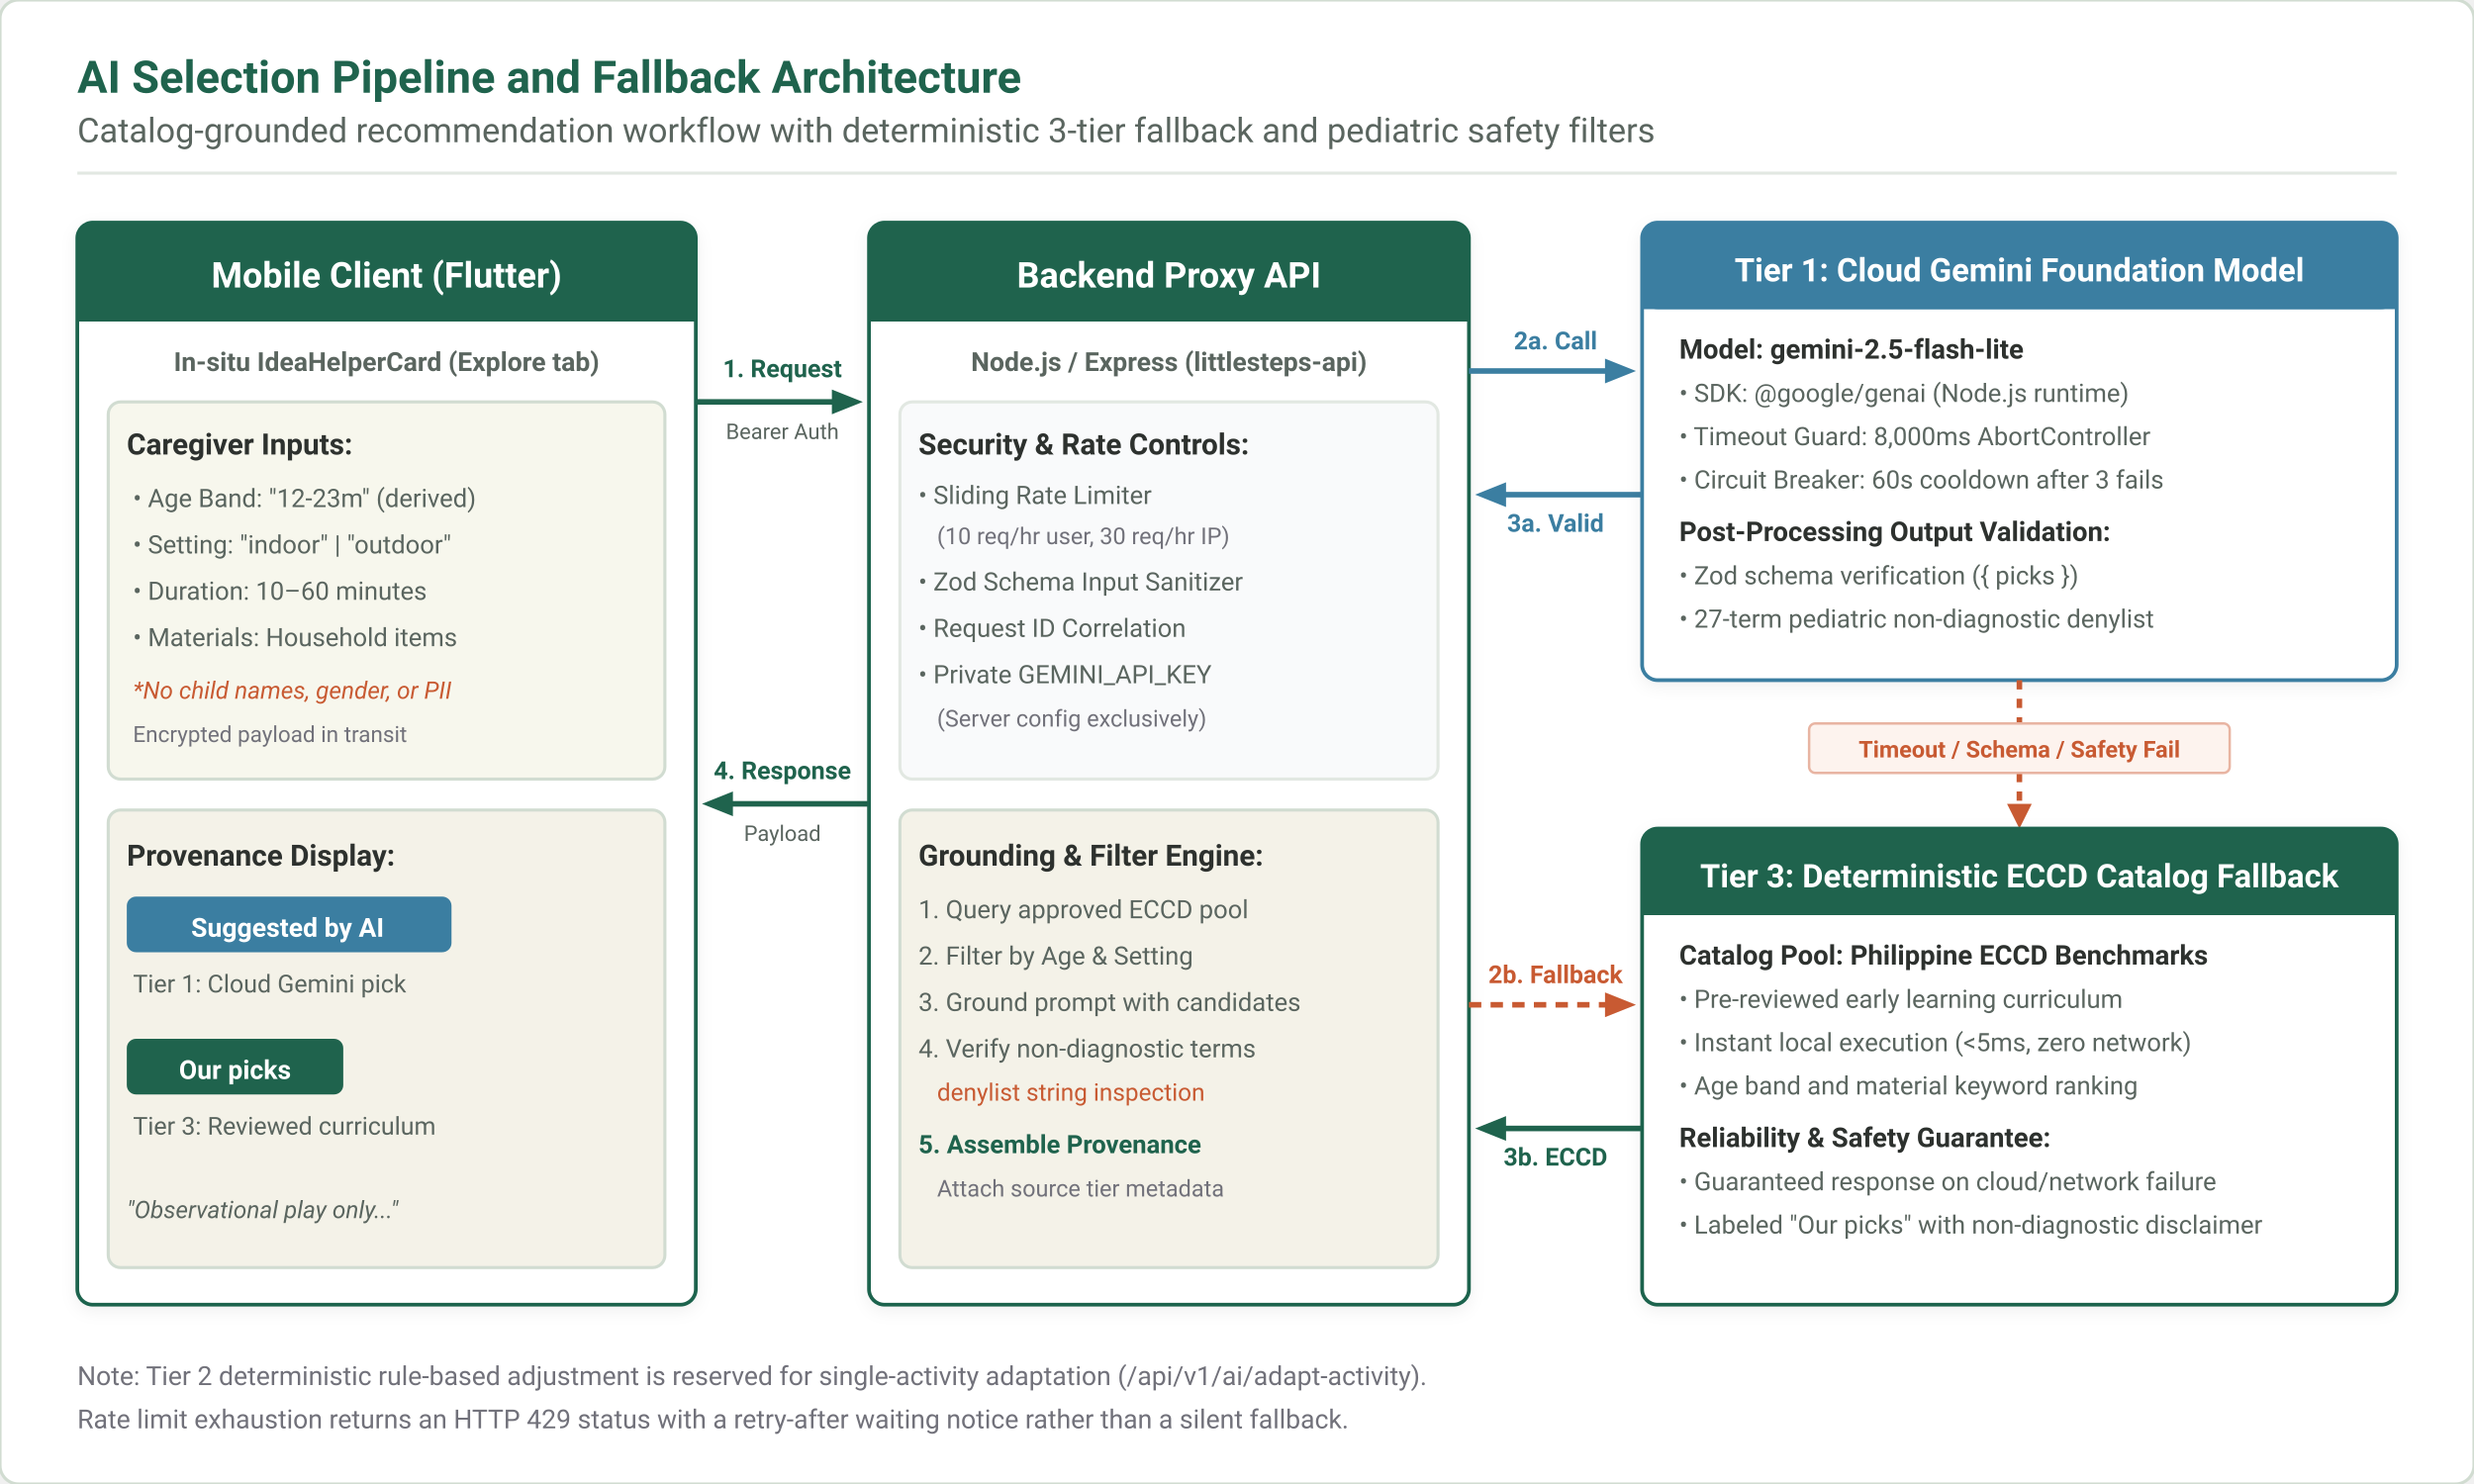
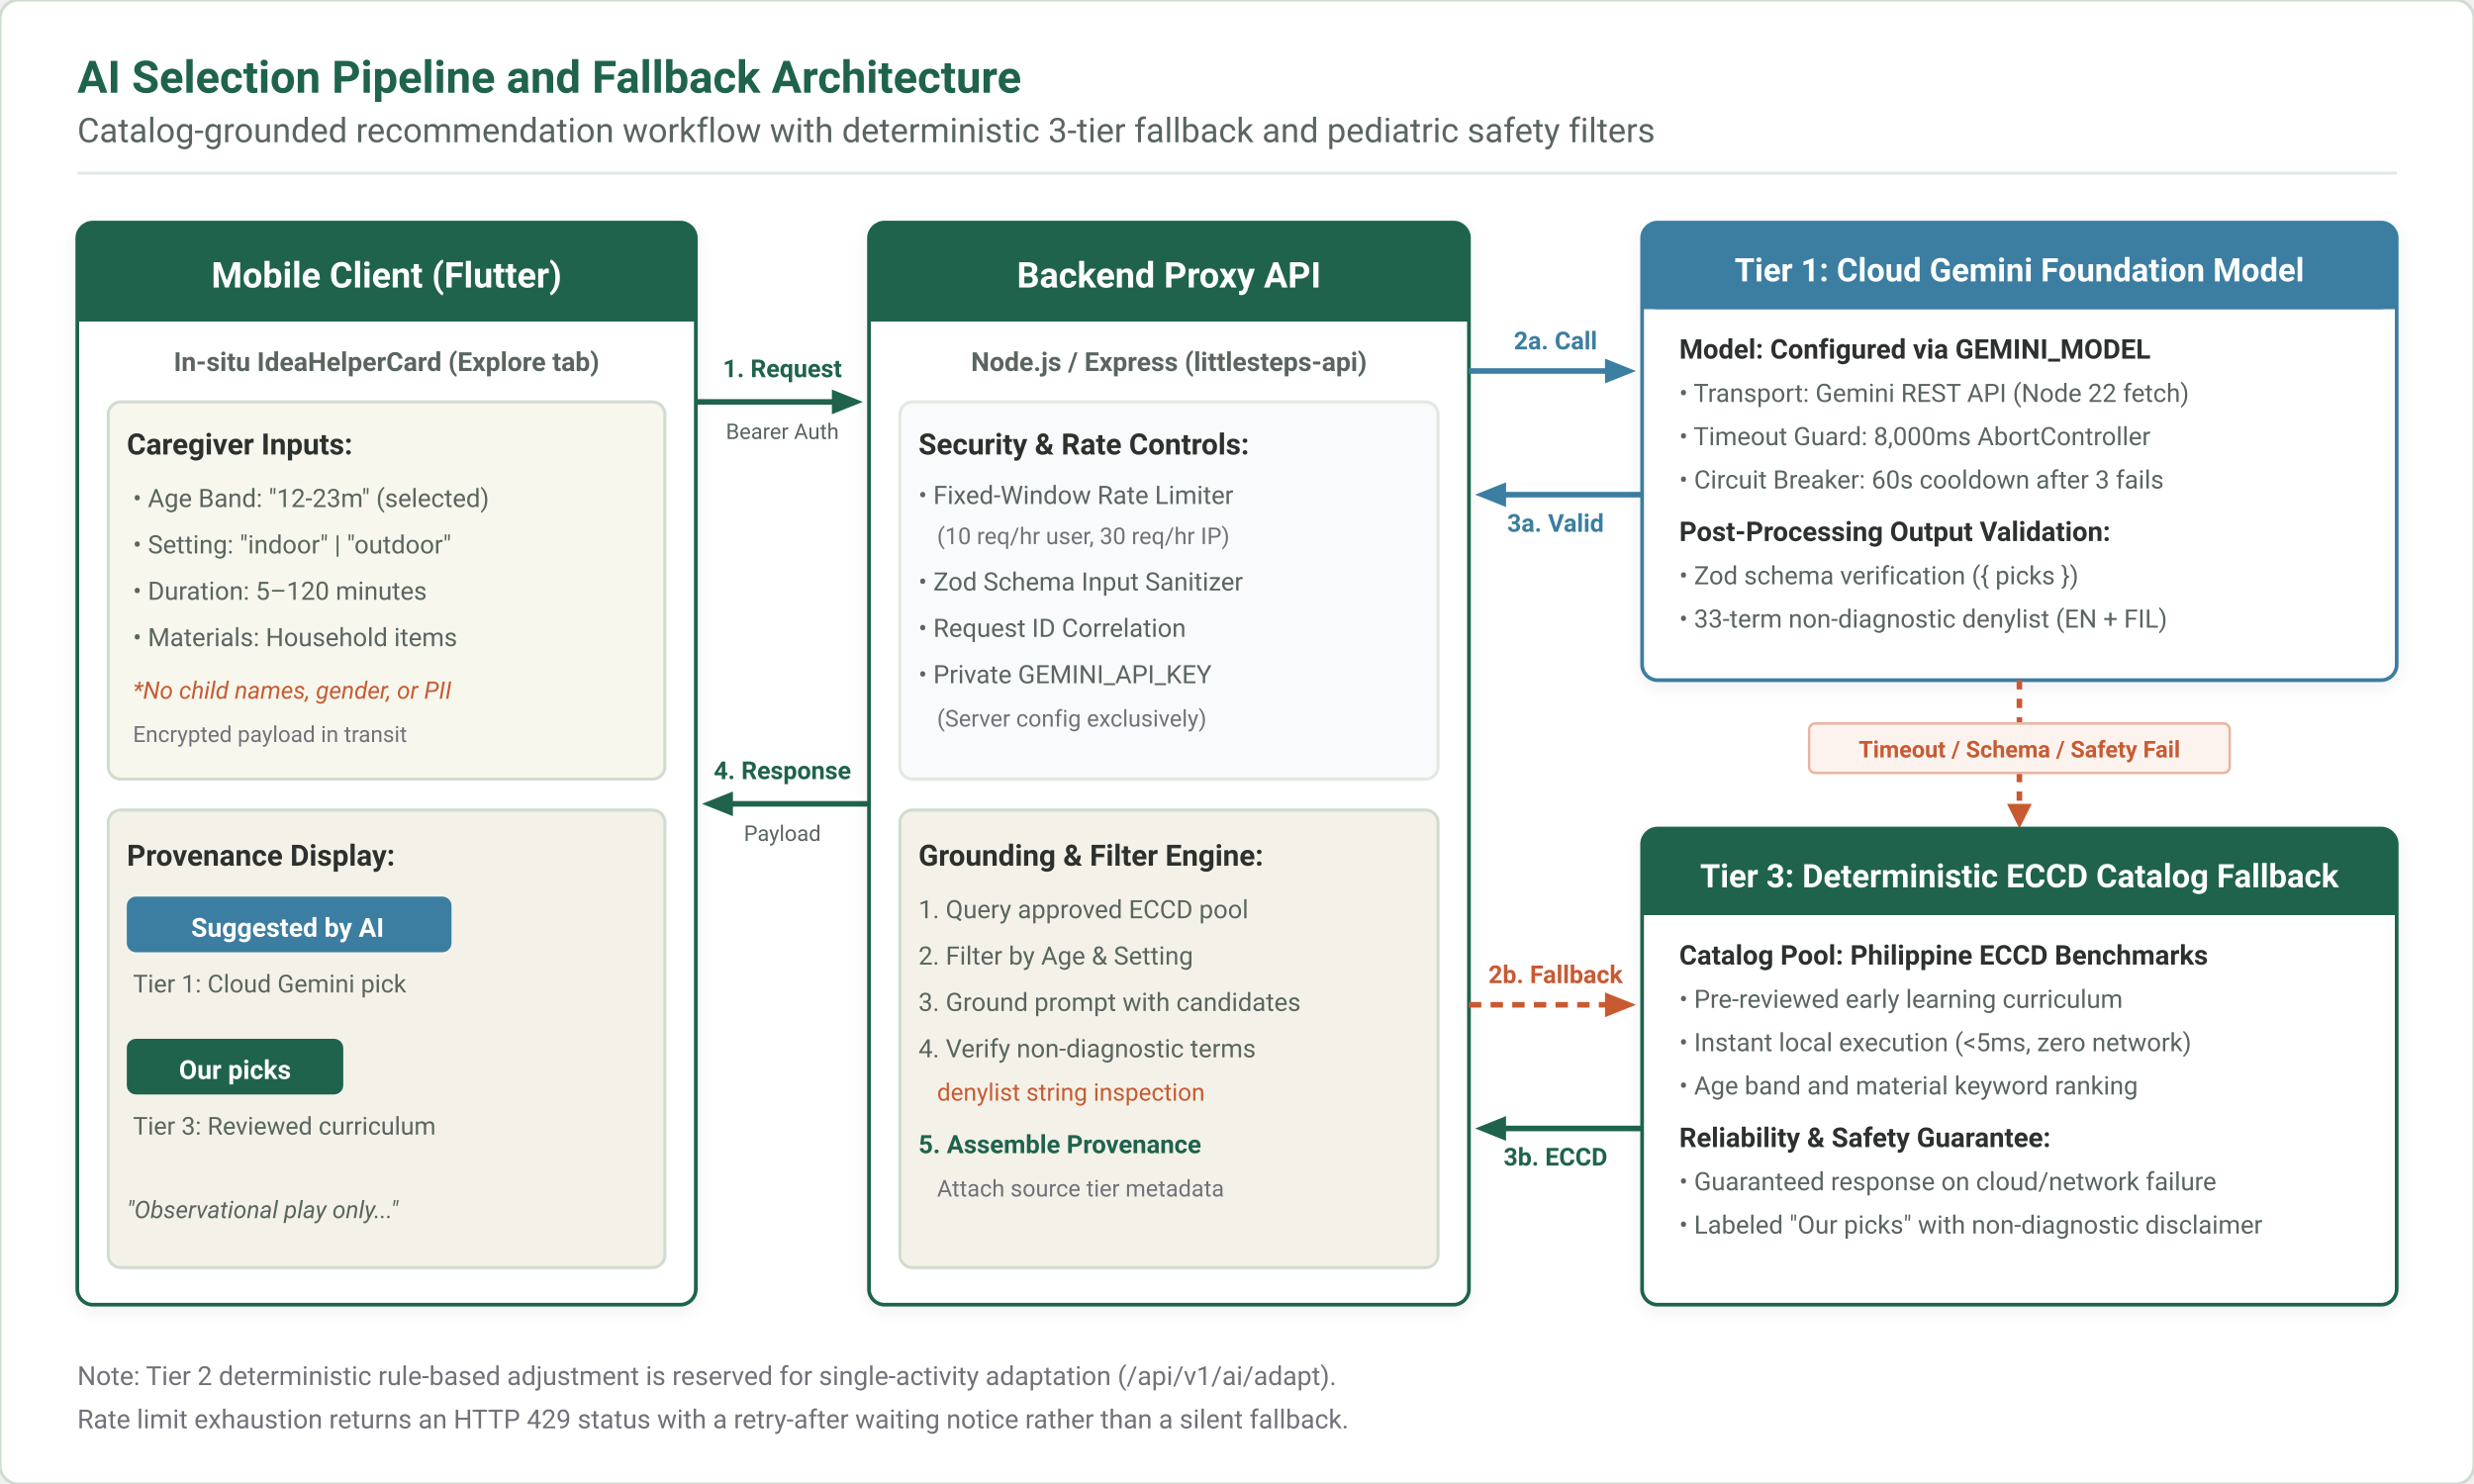
<svg xmlns="http://www.w3.org/2000/svg" width="800" height="480" viewBox="0 0 800 480" font-family="-apple-system, BlinkMacSystemFont, &quot;Segoe UI&quot;, Roboto, &quot;Helvetica Neue&quot;, Arial, sans-serif">
  <defs>
    <filter id="shadow" x="-2%" y="-3%" width="104%" height="108%" filterUnits="userSpaceOnUse">
      <feDropShadow dx="0" dy="1.5" stdDeviation="2.5" flood-color="#000000" flood-opacity="0.06" />
    </filter>
  </defs>
  <rect width="800" height="480" fill="#FFFFFF" rx="6" stroke="#D1DCD1" stroke-width="1" />
  <text x="25" y="30" font-size="14.5" font-weight="700" fill="#1F634D">AI Selection Pipeline and Fallback Architecture</text>
  <text x="25" y="46" font-size="11" fill="#5A655F">Catalog-grounded recommendation workflow with deterministic 3-tier fallback and pediatric safety filters</text>
  <line x1="25" y1="56" x2="775" y2="56" stroke="#E2E8E2" stroke-width="1" />
  <g transform="translate(25, 72)">
    <rect width="200" height="350" rx="5" fill="#FFFFFF" stroke="#1F634D" stroke-width="1.2" filter="url(#shadow)" />
    <rect width="200" height="32" rx="5" fill="#1F634D" />
    <rect y="26" width="200" height="6" fill="#1F634D" />
    <text x="100" y="21" font-size="11.5" font-weight="700" fill="#FFFFFF" text-anchor="middle">Mobile Client (Flutter)</text>
    <text x="100" y="48" font-size="8.5" font-weight="600" fill="#5A655F" text-anchor="middle">In-situ IdeaHelperCard (Explore tab)</text>
    <rect x="10" y="58" width="180" height="122" rx="4" fill="#F7F7ED" stroke="#D1DCD1" stroke-width="1" />
    <text x="16" y="75" font-size="9.5" font-weight="700" fill="#2D312E">Caregiver Inputs:</text>
-     <text x="18" y="92" font-size="8.2" fill="#5A655F">• Age Band: "12-23m" (derived)</text>
+     <text x="18" y="92" font-size="8.2" fill="#5A655F">• Age Band: "12-23m" (selected)</text>
    <text x="18" y="107" font-size="8.2" fill="#5A655F">• Setting: "indoor" | "outdoor"</text>
-     <text x="18" y="122" font-size="8.2" fill="#5A655F">• Duration: 10–60 minutes</text>
+     <text x="18" y="122" font-size="8.2" fill="#5A655F">• Duration: 5–120 minutes</text>
    <text x="18" y="137" font-size="8.2" fill="#5A655F">• Materials: Household items</text>
    <text x="18" y="154" font-size="7.8" font-style="italic" fill="#C85A32">*No child names, gender, or PII</text>
    <text x="18" y="168" font-size="7.2" fill="#71717A">Encrypted payload in transit</text>
    <rect x="10" y="190" width="180" height="148" rx="4" fill="#F4F2E8" stroke="#D1DCD1" stroke-width="1" />
    <text x="16" y="208" font-size="9.5" font-weight="700" fill="#2D312E">Provenance Display:</text>
    <rect x="16" y="218" width="105" height="18" rx="3" fill="#3B7EA1" />
    <text x="68" y="231" font-size="8.5" font-weight="700" fill="#FFFFFF" text-anchor="middle">Suggested by AI</text>
    <text x="18" y="249" font-size="8" fill="#5A655F">Tier 1: Cloud Gemini pick</text>
    <rect x="16" y="264" width="70" height="18" rx="3" fill="#1F634D" />
    <text x="51" y="277" font-size="8.5" font-weight="700" fill="#FFFFFF" text-anchor="middle">Our picks</text>
    <text x="18" y="295" font-size="8" fill="#5A655F">Tier 3: Reviewed curriculum</text>
    <text x="16" y="322" font-size="7.8" font-style="italic" fill="#5A655F">"Observational play only..."</text>
  </g>
  <line x1="225" y1="130" x2="273" y2="130" stroke="#1F634D" stroke-width="1.8" />
  <polygon points="269,126 279,130 269,134" fill="#1F634D" />
  <text x="253" y="122" font-size="8" font-weight="700" fill="#1F634D" text-anchor="middle">1. Request</text>
  <text x="253" y="142" font-size="7" fill="#5A655F" text-anchor="middle">Bearer Auth</text>
  <line x1="281" y1="260" x2="233" y2="260" stroke="#1F634D" stroke-width="1.8" />
  <polygon points="237,256 227,260 237,264" fill="#1F634D" />
  <text x="253" y="252" font-size="8" font-weight="700" fill="#1F634D" text-anchor="middle">4. Response</text>
  <text x="253" y="272" font-size="7" fill="#5A655F" text-anchor="middle">Payload</text>
  <g transform="translate(281, 72)">
    <rect width="194" height="350" rx="5" fill="#FFFFFF" stroke="#1F634D" stroke-width="1.2" filter="url(#shadow)" />
    <rect width="194" height="32" rx="5" fill="#1F634D" />
    <rect y="26" width="194" height="6" fill="#1F634D" />
    <text x="97" y="21" font-size="11.5" font-weight="700" fill="#FFFFFF" text-anchor="middle">Backend Proxy API</text>
    <text x="97" y="48" font-size="8.5" font-weight="600" fill="#5A655F" text-anchor="middle">Node.js / Express (littlesteps-api)</text>
    <rect x="10" y="58" width="174" height="122" rx="4" fill="#F9FAFB" stroke="#E2E8E2" stroke-width="1" />
    <text x="16" y="75" font-size="9.5" font-weight="700" fill="#2D312E">Security &amp; Rate Controls:</text>
-     <text x="16" y="91" font-size="8.2" fill="#5A655F">• Sliding Rate Limiter</text>
+     <text x="16" y="91" font-size="8.2" fill="#5A655F">• Fixed-Window Rate Limiter</text>
    <text x="22" y="104" font-size="7.5" fill="#71717A">(10 req/hr user, 30 req/hr IP)</text>
    <text x="16" y="119" font-size="8.2" fill="#5A655F">• Zod Schema Input Sanitizer</text>
    <text x="16" y="134" font-size="8.2" fill="#5A655F">• Request ID Correlation</text>
    <text x="16" y="149" font-size="8.2" fill="#5A655F">• Private GEMINI_API_KEY</text>
    <text x="22" y="163" font-size="7.5" fill="#71717A">(Server config exclusively)</text>
    <rect x="10" y="190" width="174" height="148" rx="4" fill="#F4F2E8" stroke="#D1DCD1" stroke-width="1" />
    <text x="16" y="208" font-size="9.5" font-weight="700" fill="#2D312E">Grounding &amp; Filter Engine:</text>
    <text x="16" y="225" font-size="8.2" fill="#5A655F">1. Query approved ECCD pool</text>
    <text x="16" y="240" font-size="8.2" fill="#5A655F">2. Filter by Age &amp; Setting</text>
    <text x="16" y="255" font-size="8.2" fill="#5A655F">3. Ground prompt with candidates</text>
    <text x="16" y="270" font-size="8.2" fill="#5A655F">4. Verify non-diagnostic terms</text>
    <text x="22" y="284" font-size="7.8" fill="#C85A32">denylist string inspection</text>
    <text x="16" y="301" font-size="8.2" font-weight="600" fill="#1F634D">5. Assemble Provenance</text>
    <text x="22" y="315" font-size="7.5" fill="#71717A">Attach source tier metadata</text>
  </g>
  <line x1="475" y1="120" x2="523" y2="120" stroke="#3B7EA1" stroke-width="1.8" />
  <polygon points="519,116 529,120 519,124" fill="#3B7EA1" />
  <text x="503" y="113" font-size="8" font-weight="700" fill="#3B7EA1" text-anchor="middle">2a. Call</text>
  <line x1="531" y1="160" x2="483" y2="160" stroke="#3B7EA1" stroke-width="1.8" />
  <polygon points="487,156 477,160 487,164" fill="#3B7EA1" />
  <text x="503" y="172" font-size="8" font-weight="700" fill="#3B7EA1" text-anchor="middle">3a. Valid</text>
  <g transform="translate(531, 72)">
    <rect width="244" height="148" rx="5" fill="#FFFFFF" stroke="#3B7EA1" stroke-width="1.2" filter="url(#shadow)" />
    <rect width="244" height="28" rx="5" fill="#3B7EA1" />
    <rect y="22" width="244" height="6" fill="#3B7EA1" />
    <text x="122" y="19" font-size="10.5" font-weight="700" fill="#FFFFFF" text-anchor="middle">Tier 1: Cloud Gemini Foundation Model</text>
-     <text x="12" y="44" font-size="8.8" font-weight="700" fill="#2D312E">Model: gemini-2.5-flash-lite</text>
-     <text x="12" y="58" font-size="8.2" fill="#5A655F">• SDK: @google/genai (Node.js runtime)</text>
+     <text x="12" y="44" font-size="8.8" font-weight="700" fill="#2D312E">Model: Configured via GEMINI_MODEL</text>
+     <text x="12" y="58" font-size="8.2" fill="#5A655F">• Transport: Gemini REST API (Node 22 fetch)</text>
    <text x="12" y="72" font-size="8.2" fill="#5A655F">• Timeout Guard: 8,000ms AbortController</text>
    <text x="12" y="86" font-size="8.2" fill="#5A655F">• Circuit Breaker: 60s cooldown after 3 fails</text>
    <text x="12" y="103" font-size="8.8" font-weight="700" fill="#2D312E">Post-Processing Output Validation:</text>
    <text x="12" y="117" font-size="8.2" fill="#5A655F">• Zod schema verification ({ picks })</text>
-     <text x="12" y="131" font-size="8.2" fill="#5A655F">• 27-term pediatric non-diagnostic denylist</text>
+     <text x="12" y="131" font-size="8.2" fill="#5A655F">• 33-term non-diagnostic denylist (EN + FIL)</text>
  </g>
  <line x1="653" y1="220" x2="653" y2="264" stroke="#C85A32" stroke-width="1.8" stroke-dasharray="3 3" />
  <polygon points="649,260 653,268 657,260" fill="#C85A32" />
  <rect x="585" y="234" width="136" height="16" rx="2" fill="#FDF3EE" stroke="#E8B4A2" stroke-width="0.8" />
  <text x="653" y="245" font-size="7.5" font-weight="600" fill="#C85A32" text-anchor="middle">Timeout / Schema / Safety Fail</text>
  <line x1="475" y1="325" x2="523" y2="325" stroke="#C85A32" stroke-width="1.8" stroke-dasharray="4 3" />
  <polygon points="519,321 529,325 519,329" fill="#C85A32" />
  <text x="503" y="318" font-size="8" font-weight="700" fill="#C85A32" text-anchor="middle">2b. Fallback</text>
  <line x1="531" y1="365" x2="483" y2="365" stroke="#1F634D" stroke-width="1.8" />
  <polygon points="487,361 477,365 487,369" fill="#1F634D" />
  <text x="503" y="377" font-size="8" font-weight="700" fill="#1F634D" text-anchor="middle">3b. ECCD</text>
  <g transform="translate(531, 268)">
    <rect width="244" height="154" rx="5" fill="#FFFFFF" stroke="#1F634D" stroke-width="1.2" filter="url(#shadow)" />
    <rect width="244" height="28" rx="5" fill="#1F634D" />
    <rect y="22" width="244" height="6" fill="#1F634D" />
    <text x="122" y="19" font-size="10.5" font-weight="700" fill="#FFFFFF" text-anchor="middle">Tier 3: Deterministic ECCD Catalog Fallback</text>
    <text x="12" y="44" font-size="8.8" font-weight="700" fill="#2D312E">Catalog Pool: Philippine ECCD Benchmarks</text>
    <text x="12" y="58" font-size="8.2" fill="#5A655F">• Pre-reviewed early learning curriculum</text>
    <text x="12" y="72" font-size="8.2" fill="#5A655F">• Instant local execution (&lt;5ms, zero network)</text>
    <text x="12" y="86" font-size="8.2" fill="#5A655F">• Age band and material keyword ranking</text>
    <text x="12" y="103" font-size="8.8" font-weight="700" fill="#2D312E">Reliability &amp; Safety Guarantee:</text>
    <text x="12" y="117" font-size="8.2" fill="#5A655F">• Guaranteed response on cloud/network failure</text>
    <text x="12" y="131" font-size="8.2" fill="#5A655F">• Labeled "Our picks" with non-diagnostic disclaimer</text>
  </g>
-   <text x="25" y="448" font-size="8.5" fill="#71717A">Note: Tier 2 deterministic rule-based adjustment is reserved for single-activity adaptation (/api/v1/ai/adapt-activity).</text>
+   <text x="25" y="448" font-size="8.5" fill="#71717A">Note: Tier 2 deterministic rule-based adjustment is reserved for single-activity adaptation (/api/v1/ai/adapt).</text>
  <text x="25" y="462" font-size="8.5" fill="#71717A">Rate limit exhaustion returns an HTTP 429 status with a retry-after waiting notice rather than a silent fallback.</text>
</svg>
